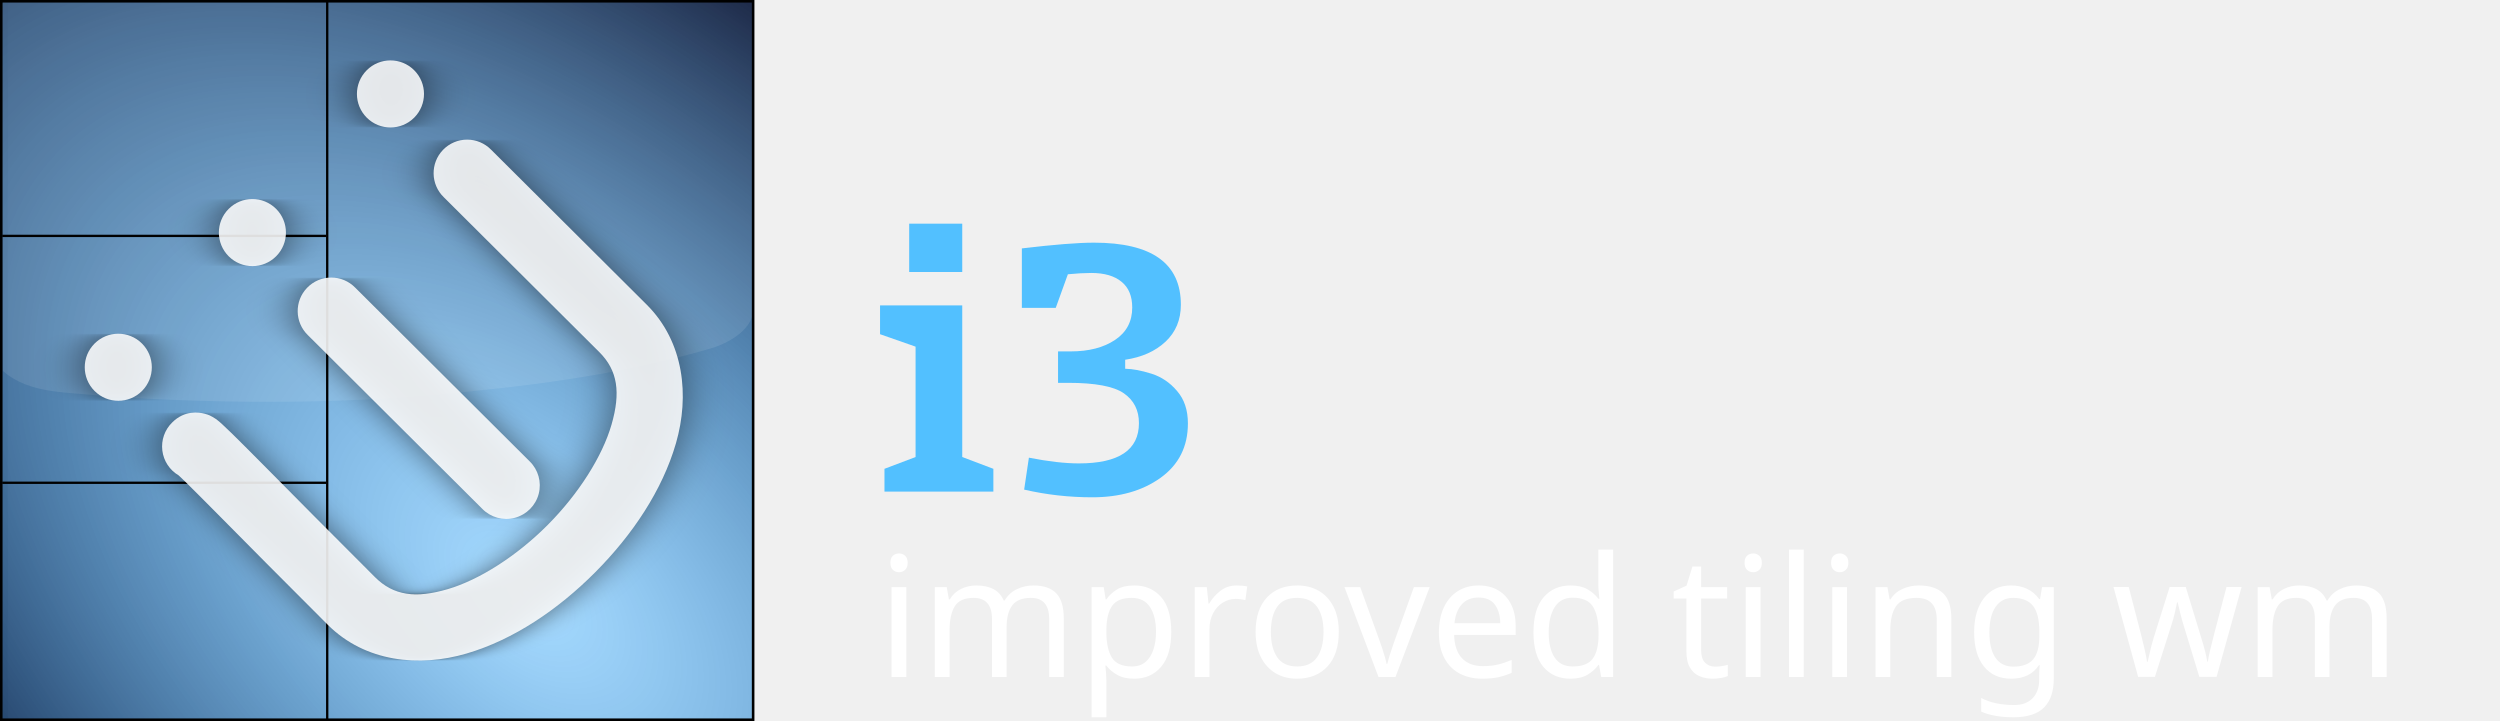
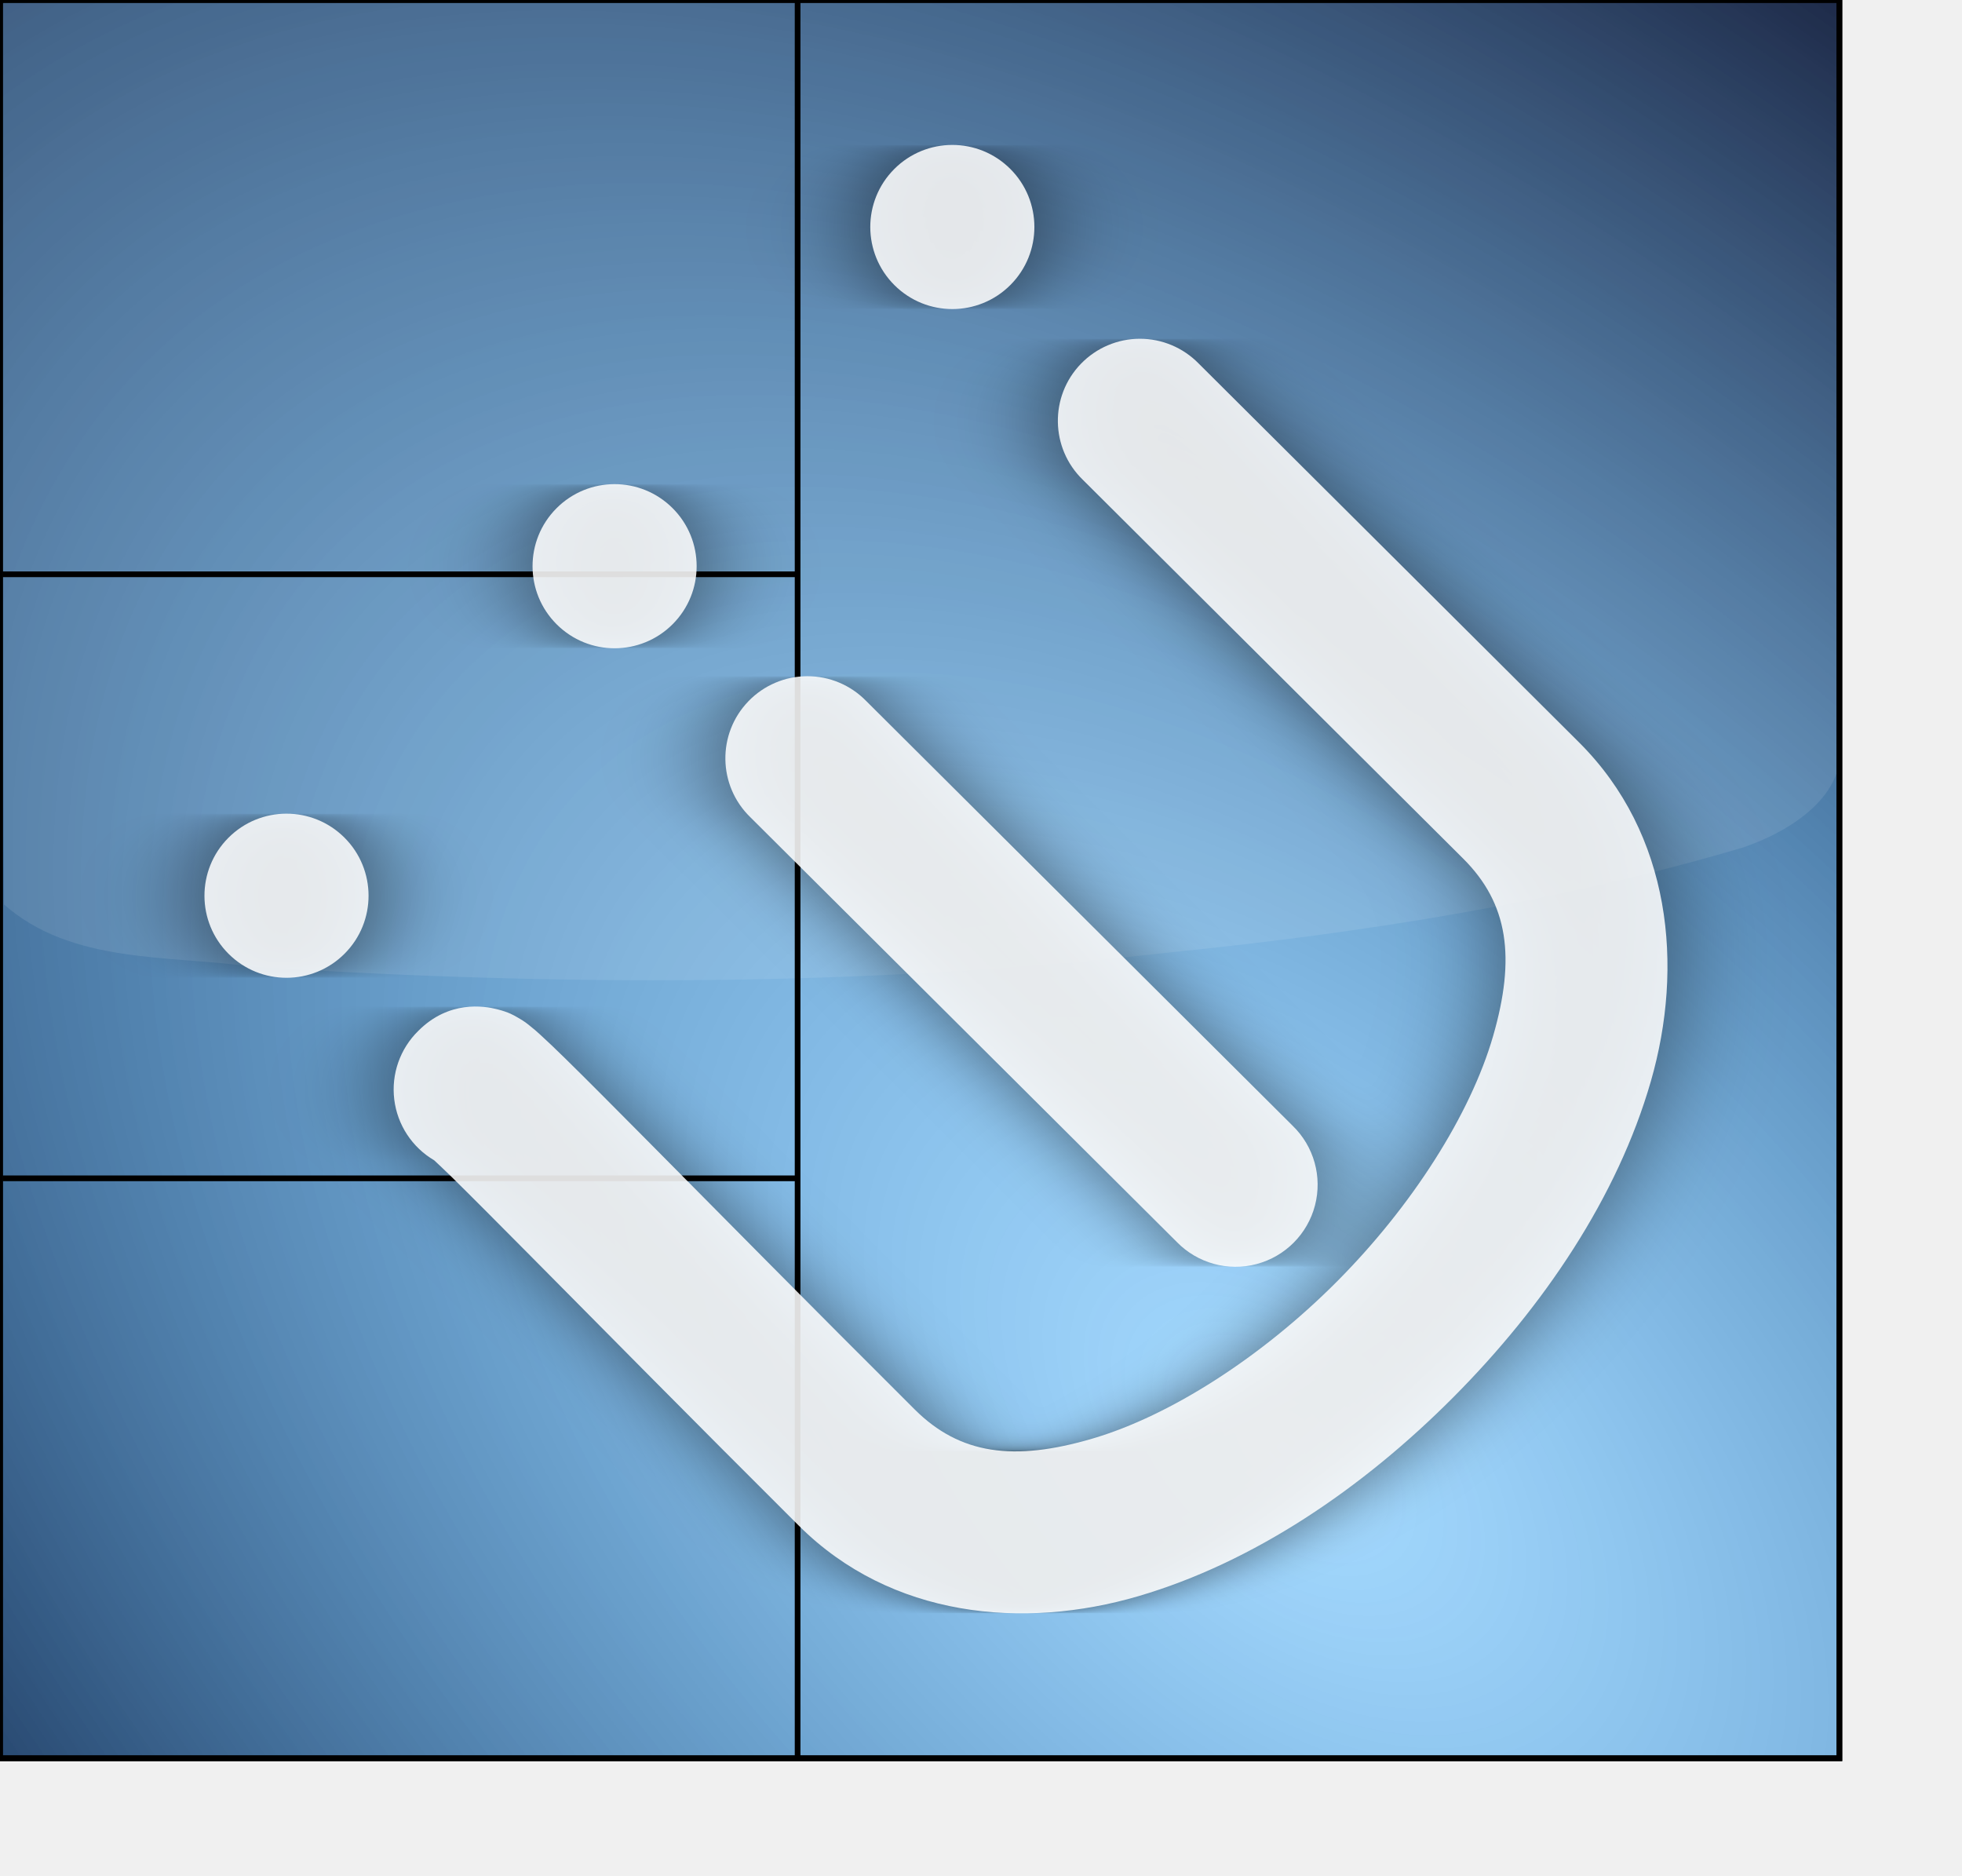
- <svg xmlns="http://www.w3.org/2000/svg" xmlns:xlink="http://www.w3.org/1999/xlink" width="8508.032" height="2453.625" id="svg2" version="1.1">
-   <defs id="defs4">
-     <linearGradient id="linearGradient3750">
-       <stop style="stop-color:#17273b;stop-opacity:1;" offset="0" id="stop3752" />
-       <stop id="stop4356" offset="0.417" style="stop-color:#008cd4;stop-opacity:0.78;" />
-       <stop style="stop-color:#6eb5de;stop-opacity:0.698;" offset="0.878" id="stop4358" />
-       <stop style="stop-color:#88bfe5;stop-opacity:0.62;" offset="1" id="stop3754" />
-     </linearGradient>
-     <linearGradient id="linearGradient3284">
-       <stop style="stop-color:#ffffff;stop-opacity:1;" offset="0" id="stop3286" />
-       <stop style="stop-color:#ffffff;stop-opacity:0.752;" offset="1" id="stop3288" />
-     </linearGradient>
-     <linearGradient id="linearGradient3278">
-       <stop id="stop3280" offset="0" style="stop-color:#33bff7;stop-opacity:0.38;" />
-       <stop id="stop3282" offset="1" style="stop-color:#2d446b;stop-opacity:1;" />
-     </linearGradient>
-     <linearGradient id="linearGradient3272">
-       <stop id="stop3274" offset="0" style="stop-color:#2596f6;stop-opacity:0.38;" />
-       <stop id="stop3276" offset="1" style="stop-color:#2d446b;stop-opacity:1;" />
-     </linearGradient>
-     <linearGradient id="linearGradient3266">
-       <stop id="stop3268" offset="0" style="stop-color:#189fff;stop-opacity:0.38;" />
-       <stop id="stop3270" offset="1" style="stop-color:#010b2b;stop-opacity:1;" />
-     </linearGradient>
-     <linearGradient id="linearGradient3244">
-       <stop id="stop3246" offset="0" style="stop-color:#419bff;stop-opacity:1;" />
-       <stop id="stop3248" offset="1" style="stop-color:#002359;stop-opacity:1;" />
-     </linearGradient>
-     <linearGradient id="linearGradient3159">
-       <stop style="stop-color:#33bff7;stop-opacity:0.38;" offset="0" id="stop3161" />
-       <stop style="stop-color:#2d446b;stop-opacity:1;" offset="1" id="stop3163" />
-     </linearGradient>
-     <radialGradient xlink:href="#linearGradient3244" id="radialGradient3256" cx="344.735" cy="77.264" fx="344.735" fy="77.264" r="196.157" gradientTransform="matrix(-1.39796,-0.05336032,0.08355111,-2.188908,820.2046,272.0832)" gradientUnits="userSpaceOnUse" />
-     <radialGradient xlink:href="#linearGradient3159" id="radialGradient3264" cx="140.336" cy="300.275" fx="140.336" fy="300.275" r="206.157" gradientTransform="matrix(0.6771172,-0.6830119,1.180279,1.170092,-161.8399,77.63916)" gradientUnits="userSpaceOnUse" />
-     <radialGradient xlink:href="#linearGradient3284" id="radialGradient3290" cx="267.504" cy="337.127" fx="267.504" fy="337.127" r="77.845" gradientTransform="matrix(1,0,0,0.7430849,0,86.61301)" gradientUnits="userSpaceOnUse" />
-     <linearGradient id="linearGradient3211">
-       <stop id="stop3213" offset="0" style="stop-color: rgb(0, 160, 255); stop-opacity: 1;" />
-       <stop id="stop3215" offset="1" style="stop-color: rgb(0, 37, 255); stop-opacity: 1;" />
-     </linearGradient>
-     <filter id="filter3406" color-interpolation-filters="sRGB">
-       <feGaussianBlur stdDeviation="13.396" id="feGaussianBlur3408" />
-     </filter>
-     <radialGradient xlink:href="#linearGradient3284" id="radialGradient3416" cx="119.964" cy="229.29" fx="119.964" fy="229.29" r="203.195" gradientTransform="matrix(0.7210805,2.116814,-1.472224,0.5015047,347.5303,-320.9409)" gradientUnits="userSpaceOnUse" />
-     <radialGradient xlink:href="#linearGradient3266" id="radialGradient3423" gradientUnits="userSpaceOnUse" gradientTransform="matrix(9.078537,-9.263011,16.08582,15.21234,-6979.153,-2584.42)" cx="351.155" cy="372.063" fx="351.155" fy="372.063" r="163.571" />
-     <radialGradient xlink:href="#linearGradient3284" id="radialGradient3734" gradientUnits="userSpaceOnUse" gradientTransform="matrix(0.7210805,2.116814,-1.472224,0.5015047,347.5303,-320.9409)" cx="119.964" cy="229.29" fx="119.964" fy="229.29" r="203.195" />
-     <radialGradient xlink:href="#linearGradient3284" id="radialGradient3736" gradientUnits="userSpaceOnUse" gradientTransform="matrix(0.7210805,2.116814,-1.472224,0.5015047,347.5303,-320.9409)" cx="119.964" cy="229.29" fx="119.964" fy="229.29" r="203.195" />
-     <radialGradient xlink:href="#linearGradient3750" id="radialGradient3758" cx="390.697" cy="258.924" fx="390.697" fy="258.924" r="32.031" gradientTransform="matrix(4.029242,-5.597418,5.16954,3.721239,-2510.981,1613.155)" gradientUnits="userSpaceOnUse" />
-     <radialGradient xlink:href="#linearGradient3750" id="radialGradient3760" cx="59.047" cy="248.227" fx="59.047" fy="248.227" r="197.156" gradientTransform="matrix(1.710592,-0.04370519,0.03334715,1.305186,-58.59313,-250.1832)" gradientUnits="userSpaceOnUse" />
-     <radialGradient xlink:href="#linearGradient3750" id="radialGradient3762" cx="192.64" cy="282.404" fx="192.64" fy="282.404" r="133.094" gradientTransform="matrix(1.008123,0.4493093,-1.052932,2.362481,273.1372,-455.1214)" gradientUnits="userSpaceOnUse" />
-     <radialGradient xlink:href="#linearGradient3750" id="radialGradient4344" gradientUnits="userSpaceOnUse" gradientTransform="matrix(5.747853,-0.5889281,0.4834745,4.718643,-260.9833,-919.446)" cx="24" cy="280.454" fx="24" fy="280.454" r="65.062" />
-     <linearGradient xlink:href="#linearGradient3750" id="linearGradient4354" x1="-125.596" y1="-100.477" x2="-5.288" y2="-100.477" gradientUnits="userSpaceOnUse" />
-   </defs>
-   <g id="layer4" style="display:none" transform="translate(-403.1633,2196.616)">
-     <rect style="opacity:0.87;fill:#5599ff;fill-opacity:1;fill-rule:evenodd;stroke:none;stroke-width:60;marker:none;visibility:visible;display:inline;overflow:visible;enable-background:accumulate" id="rect3241" width="330" height="313.5" x="39" y="103.862" />
+ <svg xmlns="http://www.w3.org/2000/svg" height="87.086mm" width="91.117mm" id="svg4357" version="1.1">
+   <defs id="defs4415" />
+   <filter id="a">
+     <feGaussianBlur stdDeviation="13.396" id="feGaussianBlur4360" />
+   </filter>
+   <radialGradient id="b" cx="351.155" cy="372.063" gradientTransform="matrix(1.14543,-1.168705,2.029533,1.919327,-889.0626,57.21902)" gradientUnits="userSpaceOnUse" r="163.571">
+     <stop offset="0" stop-color="#189fff" stop-opacity=".38" id="stop4363" />
+     <stop offset="1" stop-color="#010b2b" id="stop4365" />
+   </radialGradient>
+   <g id="g4369" transform="translate(-42.85714,-106.6479)">
+     <path d="m 42.857,106.648 322.857,0 0,308.571 -322.857,0 z" id="path4547" style="fill:#ffffff" />
+     <path style="fill:url(#b)" id="path4371" d="m 42.857,106.648 322.857,0 0,308.571 -322.857,0 z" />
+     <path style="opacity:0.096;fill:#ffffff" id="path4373" d="m 43.707,106.656 c -1.924,4.195 -0.294,9.912 -0.796,14.716 0.217,48.001 0.434,96.002 0.651,144.003 11.845,10.47 28.927,8.88 43.59,10.912 53.493,3.443 107.283,3.611 160.606,-2.449 34.026,-3.435 68.053,-8.731 100.89,-18.413 8.36,-2.807 18.861,-9.223 17.07,-19.342 0,-43.142 0,-86.285 0,-129.427 -107.337,0 -214.674,0 -322.012,0 z" />
+     <g style="opacity:0.5;filter:url(#a)" id="g4375" transform="matrix(0.3387513,-0.3401668,0.3401668,0.3387513,59.22883,277.4921)">
+       <path style="fill-rule:evenodd" id="path4377" d="M 412.75,98.594 C 396.194,98.835 382.963,112.444 383.188,129 c 0,0 -10e-6,87.251 0,196.312 0,23.307 -12.117,39.132 -38.219,53.469 -26.102,14.337 -64.973,22.875 -103.875,22.875 -38.902,0 -77.773,-8.538 -103.875,-22.875 C 111.117,364.444 99,348.62 99,325.312 c 0,-54.373 0.441,-103.356 0.656,-138.875 0.107,-17.76 0.177,-32.116 0.094,-42.344 -0.042,-5.114 -0.129,-9.108 -0.281,-12.469 -0.076,-1.681 -0.137,-3.056 -0.406,-5.25 -0.135,-1.097 -0.168,-2.212 -1,-5.188 C 97.647,119.7 97.276,117.791 94.875,113.75 92.474,109.709 84.912,99 69,99 59.653,98.879 50.785,103.122 45.013,110.474 39.241,117.827 37.226,127.449 39.562,136.5 c 0.063,2.031 0.157,4.327 0.188,8.094 0.078,9.539 0.013,23.815 -0.094,41.5 C 39.442,221.464 39,270.624 39,325.312 c -10e-7,47.583 30.913,84.954 69.344,106.062 38.43,21.108 85.609,30.281 132.75,30.281 47.141,0 94.32,-9.173 132.75,-30.281 38.43,-21.108 69.344,-58.48 69.344,-106.062 -10e-6,-109.061 0,-196.312 0,-196.312 0.11,-8.103 -3.063,-15.905 -8.796,-21.633 -5.733,-5.727 -13.539,-8.892 -21.642,-8.774 z" />
+       <path style="fill-rule:evenodd" id="path4379" d="M 239.562,99.5 C 223.006,99.742 209.776,113.35 210,129.906 L 210,350 c -0.153,10.819 5.531,20.882 14.876,26.337 9.345,5.454 20.903,5.454 30.248,0 C 264.469,370.882 270.153,360.819 270,350 l 0,-220.094 c 0.11,-8.103 -3.063,-15.905 -8.796,-21.633 -5.733,-5.727 -13.539,-8.892 -21.642,-8.774 z" />
+       <g style="stroke-width:60;stroke-linecap:round;stroke-linejoin:round" id="g4381">
+         <path id="path4383" transform="translate(0,-10)" d="m 100,40 a 30,30 0 1 1 -60,0 30,30 0 1 1 60,0 z" />
+         <path id="path4385" transform="translate(170,-10)" d="m 100,40 a 30,30 0 1 1 -60,0 30,30 0 1 1 60,0 z" />
+         <path id="path4387" transform="translate(345,-10)" d="m 100,40 a 30,30 0 1 1 -60,0 30,30 0 1 1 60,0 z" />
+       </g>
+     </g>
  </g>
-   <g id="layer1" style="display:inline" transform="translate(-403.1633,2196.616)">
-     <rect style="fill:#ffffff;fill-opacity:1;stroke:#ffffff;stroke-width:155.666;stroke-linecap:round;stroke-linejoin:miter;stroke-miterlimit:4;stroke-opacity:1;stroke-dasharray:none" id="rect3836" width="2380.248" height="2290.577" x="507.665" y="-2114.552" />
-     <rect style="fill:url(#radialGradient3423);fill-opacity:1;fill-rule:nonzero;stroke:none" id="rect2383" width="2558.925" height="2445.699" x="407.126" y="-2192.653" />
-     <path style="opacity:0.096;fill:#ffffff;fill-opacity:1;stroke:none" d="m 413.863,-2192.587 c -15.253,33.252 -2.328,78.562 -6.309,116.637 1.721,380.449 3.442,760.899 5.163,1141.348 93.882,82.986 229.274,70.384 345.492,86.49 423.978,27.29 850.312,28.619 1272.944,-19.412 269.687,-27.226 539.378,-69.204 799.642,-145.938 66.258,-22.248 149.489,-73.1 135.292,-153.303 0,-341.941 0,-683.882 0,-1025.823 -850.741,0 -1701.483,0 -2552.224,0 z" id="path3221" />
-     <g transform="matrix(2.6849,-2.69612,2.69612,2.6849,536.8863,-838.563)" style="opacity:0.5;fill:#000000;fill-opacity:1;filter:url(#filter3406)" id="g3394">
-       <path style="fill:#000000;fill-opacity:1;fill-rule:evenodd;stroke:none" d="M 412.75,98.594 C 396.194,98.835 382.963,112.444 383.188,129 c 0,0 -10e-6,87.251 0,196.312 0,23.307 -12.117,39.132 -38.219,53.469 -26.102,14.337 -64.973,22.875 -103.875,22.875 -38.902,0 -77.773,-8.538 -103.875,-22.875 C 111.117,364.444 99,348.62 99,325.312 c 0,-54.373 0.441,-103.356 0.656,-138.875 0.107,-17.76 0.177,-32.116 0.094,-42.344 -0.042,-5.114 -0.129,-9.108 -0.281,-12.469 -0.076,-1.681 -0.137,-3.056 -0.406,-5.25 -0.135,-1.097 -0.168,-2.212 -1,-5.188 C 97.647,119.7 97.276,117.791 94.875,113.75 92.474,109.709 84.912,99 69,99 59.653,98.879 50.785,103.122 45.013,110.474 39.241,117.827 37.226,127.449 39.562,136.5 c 0.063,2.031 0.157,4.327 0.188,8.094 0.078,9.539 0.013,23.815 -0.094,41.5 C 39.442,221.464 39,270.624 39,325.312 c -10e-7,47.583 30.913,84.954 69.344,106.062 38.43,21.108 85.609,30.281 132.75,30.281 47.141,0 94.32,-9.173 132.75,-30.281 38.43,-21.108 69.344,-58.48 69.344,-106.062 -10e-6,-109.061 0,-196.312 0,-196.312 0.11,-8.103 -3.063,-15.905 -8.796,-21.633 -5.733,-5.727 -13.539,-8.892 -21.642,-8.774 l 0,0 z" id="path3396" />
-       <path style="fill:#000000;fill-opacity:1;fill-rule:evenodd;stroke:none" d="M 239.562,99.5 C 223.006,99.742 209.776,113.35 210,129.906 L 210,350 c -0.153,10.819 5.531,20.882 14.876,26.337 9.345,5.454 20.903,5.454 30.248,0 C 264.469,370.882 270.153,360.819 270,350 l 0,-220.094 c 0.11,-8.103 -3.063,-15.905 -8.796,-21.633 -5.733,-5.727 -13.539,-8.892 -21.642,-8.774 l 0,0 z" id="path3398" />
-       <path style="fill:#000000;fill-opacity:1;stroke-width:60;stroke-linecap:round;stroke-linejoin:round;stroke-miterlimit:4;stroke-dasharray:none" id="path3400" d="M 100,40 C 100,56.569 86.569,70 70,70 53.431,70 40,56.569 40,40 40,23.431 53.431,10 70,10 c 16.569,0 30,13.431 30,30 z" transform="translate(0,-10)" />
-       <path transform="translate(170,-10)" d="M 100,40 C 100,56.569 86.569,70 70,70 53.431,70 40,56.569 40,40 40,23.431 53.431,10 70,10 c 16.569,0 30,13.431 30,30 z" id="path3402" style="fill:#000000;fill-opacity:1;stroke-width:60;stroke-linecap:round;stroke-linejoin:round;stroke-miterlimit:4;stroke-dasharray:none" />
-       <path style="fill:#000000;fill-opacity:1;stroke-width:60;stroke-linecap:round;stroke-linejoin:round;stroke-miterlimit:4;stroke-dasharray:none" id="path3404" d="M 100,40 C 100,56.569 86.569,70 70,70 53.431,70 40,56.569 40,40 40,23.431 53.431,10 70,10 c 16.569,0 30,13.431 30,30 z" transform="translate(345,-10)" />
-     </g>
-     <g style="font-size:110.962px;font-style:normal;font-variant:normal;font-weight:normal;font-stretch:normal;text-align:start;line-height:125%;letter-spacing:0px;word-spacing:0px;text-anchor:start;fill:#52c0ff;fill-opacity:1;stroke:none;font-family:Union;-inkscape-font-specification:Union" id="text3058" transform="translate(0,648.7105)">
-       <path d="m 3677.907,-1919.728 -180.561,0 0,-164.4 180.561,0 0,164.4 m -264.712,747.323 0,-77.463 105.885,-40.125 0,-375.612 -120.931,-42.354 0,-98.083 279.759,0 0,516.049 105.885,40.125 0,77.463 -370.597,0" style="font-size:1141.326px;font-weight:bold;fill:#52c0ff;-inkscape-font-specification:Union Bold;fill-opacity:1" id="path3076" />
-       <path d="m 4037.358,-1911.926 -41.239,114.244 -115.359,0 0,-202.296 c 109.228,-13.002 190.964,-19.504 245.207,-19.505 197.28,8e-4 295.919,70.405 295.92,211.212 -6e-4,51.271 -17.462,93.253 -52.385,125.947 -34.552,32.323 -80.25,52.757 -137.093,61.302 l 0,30.651 c 25.263,0.372 54.985,5.945 89.166,16.719 34.18,10.775 63.344,30.465 87.494,59.072 24.52,28.236 36.78,65.017 36.781,110.343 -6e-4,78.764 -31.023,140.437 -93.067,185.02 -61.674,44.212 -139.137,66.317 -232.389,66.317 -79.135,0 -156.412,-8.731 -231.832,-26.193 l 16.161,-108.671 c 66.131,13.003 122.789,19.505 169.973,19.505 136.35,10e-5 204.524,-45.697 204.525,-137.093 -5e-4,-43.84 -17.091,-77.648 -51.27,-101.427 -34.181,-23.777 -97.34,-35.666 -189.478,-35.666 l -34.552,0 0,-106.999 43.468,0 c 61.301,4e-4 111.457,-13.003 150.468,-39.01 39.01,-26.006 58.515,-62.787 58.515,-110.343 -5e-4,-38.638 -12.075,-67.803 -36.224,-87.494 -24.149,-20.062 -58.516,-30.093 -103.098,-30.093 -22.663,7e-4 -49.227,1.487 -79.692,4.458" style="font-size:1141.326px;font-weight:bold;fill:#52c0ff;-inkscape-font-specification:Union Bold;fill-opacity:1" id="path3078" />
-     </g>
-     <text xml:space="preserve" style="font-size:110.962px;font-style:normal;font-variant:normal;font-weight:normal;font-stretch:normal;text-align:start;line-height:125%;letter-spacing:0px;word-spacing:0px;text-anchor:start;fill:#ffffff;fill-opacity:1;stroke:none;font-family:Union;-inkscape-font-specification:Union" x="3388.86" y="107.441" id="text3062">
-       <tspan x="3388.86" y="107.441" style="font-size:570.663px;fill:#ffffff;fill-opacity:1" id="tspan3063">improved tiling wm</tspan>
-     </text>
+   <g style="fill:none;stroke:#000000;stroke-linecap:round" id="g4389" transform="translate(-42.85714,-106.6479)">
+     <path id="path4391" d="m 42.857,106.648 322.857,0 0,308.571 -322.857,0 z" />
+     <path id="path4393" d="m 42.857,106.648 322.857,0 0,308.571 -322.857,0 z" />
+     <path id="path4395" d="m 182.857,106.648 0,308.571 z" />
+     <path id="path4397" d="m 182.417,207.434 -139.121,0 z" />
+     <path id="path4399" d="m 182.417,313.434 -139.121,0 z" />
  </g>
-   <g id="layer2" style="display:none" transform="translate(-403.1633,2196.616)">
-     <rect y="106.648" x="42.857" height="308.571" width="322.857" id="rect3247" style="fill:none;stroke:#000000;stroke-width:1;stroke-linecap:round;stroke-linejoin:miter;stroke-miterlimit:4;stroke-opacity:1;stroke-dasharray:none;stroke-dashoffset:0" />
-     <rect style="fill:none;stroke:#000000;stroke-width:1;stroke-linecap:round;stroke-linejoin:miter;stroke-miterlimit:4;stroke-opacity:1;stroke-dasharray:none;stroke-dashoffset:0" id="rect3253" width="212.077" height="98.217" x="42.851" y="218.038" />
-     <rect style="fill:none;stroke:#000000;stroke-width:1;stroke-linecap:round;stroke-linejoin:miter;stroke-miterlimit:4;stroke-opacity:1;stroke-dasharray:none;stroke-dashoffset:0" id="rect3257" width="110.753" height="70.944" x="254.941" y="274.262" />
-     <rect y="218.025" x="254.94" height="56.235" width="110.769" id="rect3259" style="fill:none;stroke:#000000;stroke-width:1;stroke-linecap:round;stroke-linejoin:miter;stroke-miterlimit:4;stroke-opacity:1;stroke-dasharray:none;stroke-dashoffset:0" />
-     <rect y="345.253" x="254.916" height="69.955" width="110.78" id="rect3255" style="fill:none;stroke:#000000;stroke-width:1;stroke-linecap:round;stroke-linejoin:miter;stroke-miterlimit:4;stroke-opacity:1;stroke-dasharray:none;stroke-dashoffset:0" />
-     <rect style="fill:none;stroke:#000000;stroke-width:1;stroke-linecap:round;stroke-linejoin:miter;stroke-miterlimit:4;stroke-opacity:1;stroke-dasharray:none;stroke-dashoffset:0" id="rect3249" width="106.876" height="111.692" x="42.85" y="106.321" />
-     <rect y="106.452" x="149.722" height="111.578" width="105.189" id="rect3261" style="fill:none;stroke:#000000;stroke-width:1;stroke-linecap:round;stroke-linejoin:miter;stroke-miterlimit:4;stroke-opacity:1;stroke-dasharray:none;stroke-dashoffset:0" />
-     <rect style="fill:none;stroke:#000000;stroke-width:1;stroke-linecap:round;stroke-linejoin:miter;stroke-miterlimit:4;stroke-opacity:1;stroke-dasharray:none;stroke-dashoffset:0" id="rect3263" width="110.786" height="111.572" x="254.916" y="106.455" />
-     <rect y="316.229" x="42.848" height="98.98" width="212.079" id="rect3251" style="fill:none;stroke:#000000;stroke-width:1;stroke-linecap:round;stroke-linejoin:miter;stroke-miterlimit:4;stroke-opacity:1;stroke-dasharray:none;stroke-dashoffset:0;display:inline" />
-   </g>
-   <g id="layer5" style="display:inline" transform="translate(-403.1633,2196.616)">
-     <rect y="-2192.653" x="407.126" height="2445.699" width="2558.925" id="rect3244" style="fill:none;stroke:#000000;stroke-width:7.926;stroke-linecap:round;stroke-linejoin:miter;stroke-miterlimit:4;stroke-opacity:1;stroke-dasharray:none;stroke-dashoffset:0;display:inline" />
-     <rect style="fill:none;stroke:#000000;stroke-width:7.926;stroke-linecap:round;stroke-linejoin:miter;stroke-miterlimit:4;stroke-opacity:1;stroke-dasharray:none;stroke-dashoffset:0;display:inline" id="rect3246" width="2558.925" height="2445.699" x="407.126" y="-2192.653" />
-     <path style="fill:none;stroke:#000000;stroke-width:7.926;stroke-linecap:round;stroke-linejoin:miter;stroke-miterlimit:4;stroke-opacity:1;stroke-dashoffset:0;display:inline" d="m 1516.749,-2192.653 0,2445.699 0,-2445.699 z" id="path73" />
-     <path id="path3254" d="m 1513.264,-1393.838 -1102.652,0 1102.652,0 z" style="fill:none;stroke:#000000;stroke-width:7.926;stroke-linecap:round;stroke-linejoin:miter;stroke-miterlimit:4;stroke-opacity:1;stroke-dasharray:none;stroke-dashoffset:0;marker:none;visibility:visible;display:inline;overflow:visible;enable-background:accumulate" />
-     <path style="fill:none;stroke:#000000;stroke-width:7.926;stroke-linecap:round;stroke-linejoin:miter;stroke-miterlimit:4;stroke-opacity:1;stroke-dasharray:none;stroke-dashoffset:0;marker:none;visibility:visible;display:inline;overflow:visible;enable-background:accumulate" d="m 1513.264,-553.695 -1102.652,0 1102.652,0 z" id="path3256" />
-   </g>
-   <g id="layer3" style="display:inline" transform="translate(-403.1633,2196.616)">
-     <path style="opacity:0.87;color:#000000;fill:#ffffff;fill-opacity:1;fill-rule:evenodd;stroke:none;stroke-width:60;marker:none;visibility:visible;display:inline;overflow:visible;enable-background:accumulate" d="m 1910.9,-1686.672 c -43.801,45.286 -42.634,117.494 2.606,161.342 0,0 235.239,234.261 529.282,527.08 62.839,62.578 72.972,137.733 41.545,246.601 -31.428,108.868 -112.772,236.591 -217.22,341.476 -104.448,104.885 -231.832,186.761 -340.568,218.642 -108.736,31.882 -183.932,22.062 -246.772,-40.516 -146.597,-145.987 -277.474,-278.689 -372.662,-374.635 -47.594,-47.973 -86.113,-86.705 -113.912,-113.941 -13.9,-13.618 -24.903,-24.104 -34.372,-32.719 -4.735,-4.307 -8.606,-7.835 -15.245,-13 -3.319,-2.583 -6.415,-5.486 -16.671,-11.232 -5.128,-2.873 -11.27,-6.998 -28.611,-11.375 -17.34,-4.377 -66.517,-12.741 -109.24,30.16 -25.419,24.876 -37.793,60.178 -33.466,95.479 4.327,35.302 24.859,66.571 55.534,84.571 5.645,5.283 12.088,11.196 22.325,21.225 25.928,25.403 64.243,63.904 111.637,111.676 94.788,95.543 226.143,228.726 373.588,375.558 128.288,127.754 312.047,144.748 472.138,97.808 160.092,-46.939 311.493,-149.51 438.062,-276.608 126.569,-127.098 228.507,-278.926 274.779,-439.212 46.272,-160.286 28.512,-343.972 -99.776,-471.726 -294.043,-292.819 -529.282,-527.08 -529.282,-527.08 -21.551,-22.051 -51.106,-34.447 -81.94,-34.367 -30.834,0.079 -60.324,12.629 -81.76,34.792 l 0,0 z" id="path2405" />
-     <path style="opacity:0.87;fill:#ffffff;fill-opacity:1;fill-rule:evenodd;stroke:none;display:inline" d="m 1448.352,-1217.304 c -43.8,45.286 -42.634,117.494 2.607,161.342 l 593.399,590.93 c 28.759,29.461 71.153,41.154 110.948,30.603 39.795,-10.551 70.827,-41.712 81.212,-81.551 10.385,-39.839 -1.485,-82.184 -31.066,-110.819 l -593.399,-590.93 c -21.552,-22.051 -51.106,-34.447 -81.94,-34.367 -30.834,0.079 -60.324,12.629 -81.76,34.792 l 0,0 z" id="path3179" />
-     <path style="opacity:0.87;color:#000000;fill:#ffffff;fill-opacity:1;fill-rule:evenodd;stroke:none;stroke-width:124.982;marker:none;visibility:visible;display:inline;overflow:visible;enable-background:accumulate" id="path3181" d="M 100,40 C 100,56.569 86.569,70 70,70 53.431,70 40,56.569 40,40 40,23.431 53.431,10 70,10 c 16.569,0 30,13.431 30,30 z" transform="matrix(2.6849,-2.69612,2.69612,2.6849,509.9251,-865.4119)" />
-     <path transform="matrix(2.6849,-2.69612,2.69612,2.6849,966.3581,-1323.752)" d="M 100,40 C 100,56.569 86.569,70 70,70 53.431,70 40,56.569 40,40 40,23.431 53.431,10 70,10 c 16.569,0 30,13.431 30,30 z" id="path3183" style="opacity:0.87;color:#000000;fill:#ffffff;fill-opacity:1;fill-rule:evenodd;stroke:none;stroke-width:124.982;marker:none;visibility:visible;display:inline;overflow:visible;enable-background:accumulate" />
-     <path style="opacity:0.87;color:#000000;fill:#ffffff;fill-opacity:1;fill-rule:evenodd;stroke:none;stroke-width:124.982;marker:none;visibility:visible;display:inline;overflow:visible;enable-background:accumulate" id="path3185" d="M 100,40 C 100,56.569 86.569,70 70,70 53.431,70 40,56.569 40,40 40,23.431 53.431,10 70,10 c 16.569,0 30,13.431 30,30 z" transform="matrix(2.6849,-2.69612,2.69612,2.6849,1436.216,-1795.573)" />
+   <g style="fill:#ffffff;fill-rule:evenodd" id="g4401" transform="translate(-42.85714,-106.6479)">
+     <path style="opacity:0.87" id="path4403" d="m 232.587,170.487 c -5.526,5.714 -5.379,14.824 0.329,20.356 0,0 29.68,29.556 66.779,66.501 7.928,7.895 9.207,17.378 5.242,31.113 -3.965,13.736 -14.228,29.851 -27.406,43.084 -13.178,13.233 -29.25,23.563 -42.969,27.586 -13.719,4.022 -23.207,2.784 -31.135,-5.112 -18.496,-18.419 -35.009,-35.162 -47.018,-47.267 -6.005,-6.053 -10.865,-10.939 -14.372,-14.376 -1.754,-1.718 -3.142,-3.041 -4.337,-4.128 -0.597,-0.543 -1.086,-0.989 -1.923,-1.64 -0.419,-0.326 -0.809,-0.692 -2.103,-1.417 -0.647,-0.362 -1.422,-0.883 -3.61,-1.435 -2.188,-0.552 -8.392,-1.608 -13.783,3.805 -3.207,3.139 -4.768,7.593 -4.222,12.047 0.546,4.454 3.136,8.399 7.007,10.67 0.712,0.666 1.525,1.413 2.817,2.678 3.271,3.205 8.105,8.063 14.085,14.09 11.959,12.055 28.532,28.858 47.135,47.384 16.186,16.119 39.371,18.263 59.569,12.34 20.199,-5.922 39.301,-18.863 55.27,-34.899 15.969,-16.036 28.831,-35.192 34.669,-55.415 5.838,-20.223 3.597,-43.399 -12.589,-59.517 -37.099,-36.945 -66.779,-66.501 -66.779,-66.501 -2.719,-2.782 -6.448,-4.346 -10.338,-4.336 -3.89,0.01 -7.611,1.593 -10.316,4.39 z" />
+     <path style="opacity:0.87" id="path4405" d="m 174.228,229.707 c -5.526,5.714 -5.379,14.824 0.329,20.356 l 74.869,74.557 c 3.628,3.717 8.977,5.192 13.998,3.861 5.021,-1.331 8.936,-5.263 10.246,-10.289 1.31,-5.026 -0.187,-10.369 -3.92,-13.982 l -74.869,-74.557 c -2.719,-2.782 -6.448,-4.346 -10.338,-4.336 -3.89,0.01 -7.611,1.593 -10.316,4.39 z" />
+     <path style="opacity:0.87" id="path4407" transform="matrix(0.3387513,-0.3401668,0.3401668,0.3387513,55.82716,274.1046)" d="m 100,40 a 30,30 0 1 1 -60,0 30,30 0 1 1 60,0 z" />
+     <path style="opacity:0.87" id="path4409" transform="matrix(0.3387513,-0.3401668,0.3401668,0.3387513,113.4149,216.2763)" d="m 100,40 a 30,30 0 1 1 -60,0 30,30 0 1 1 60,0 z" />
+     <path style="opacity:0.87" id="path4411" transform="matrix(0.3387513,-0.3401668,0.3401668,0.3387513,172.6964,156.7471)" d="m 100,40 a 30,30 0 1 1 -60,0 30,30 0 1 1 60,0 z" />
  </g>
</svg>
